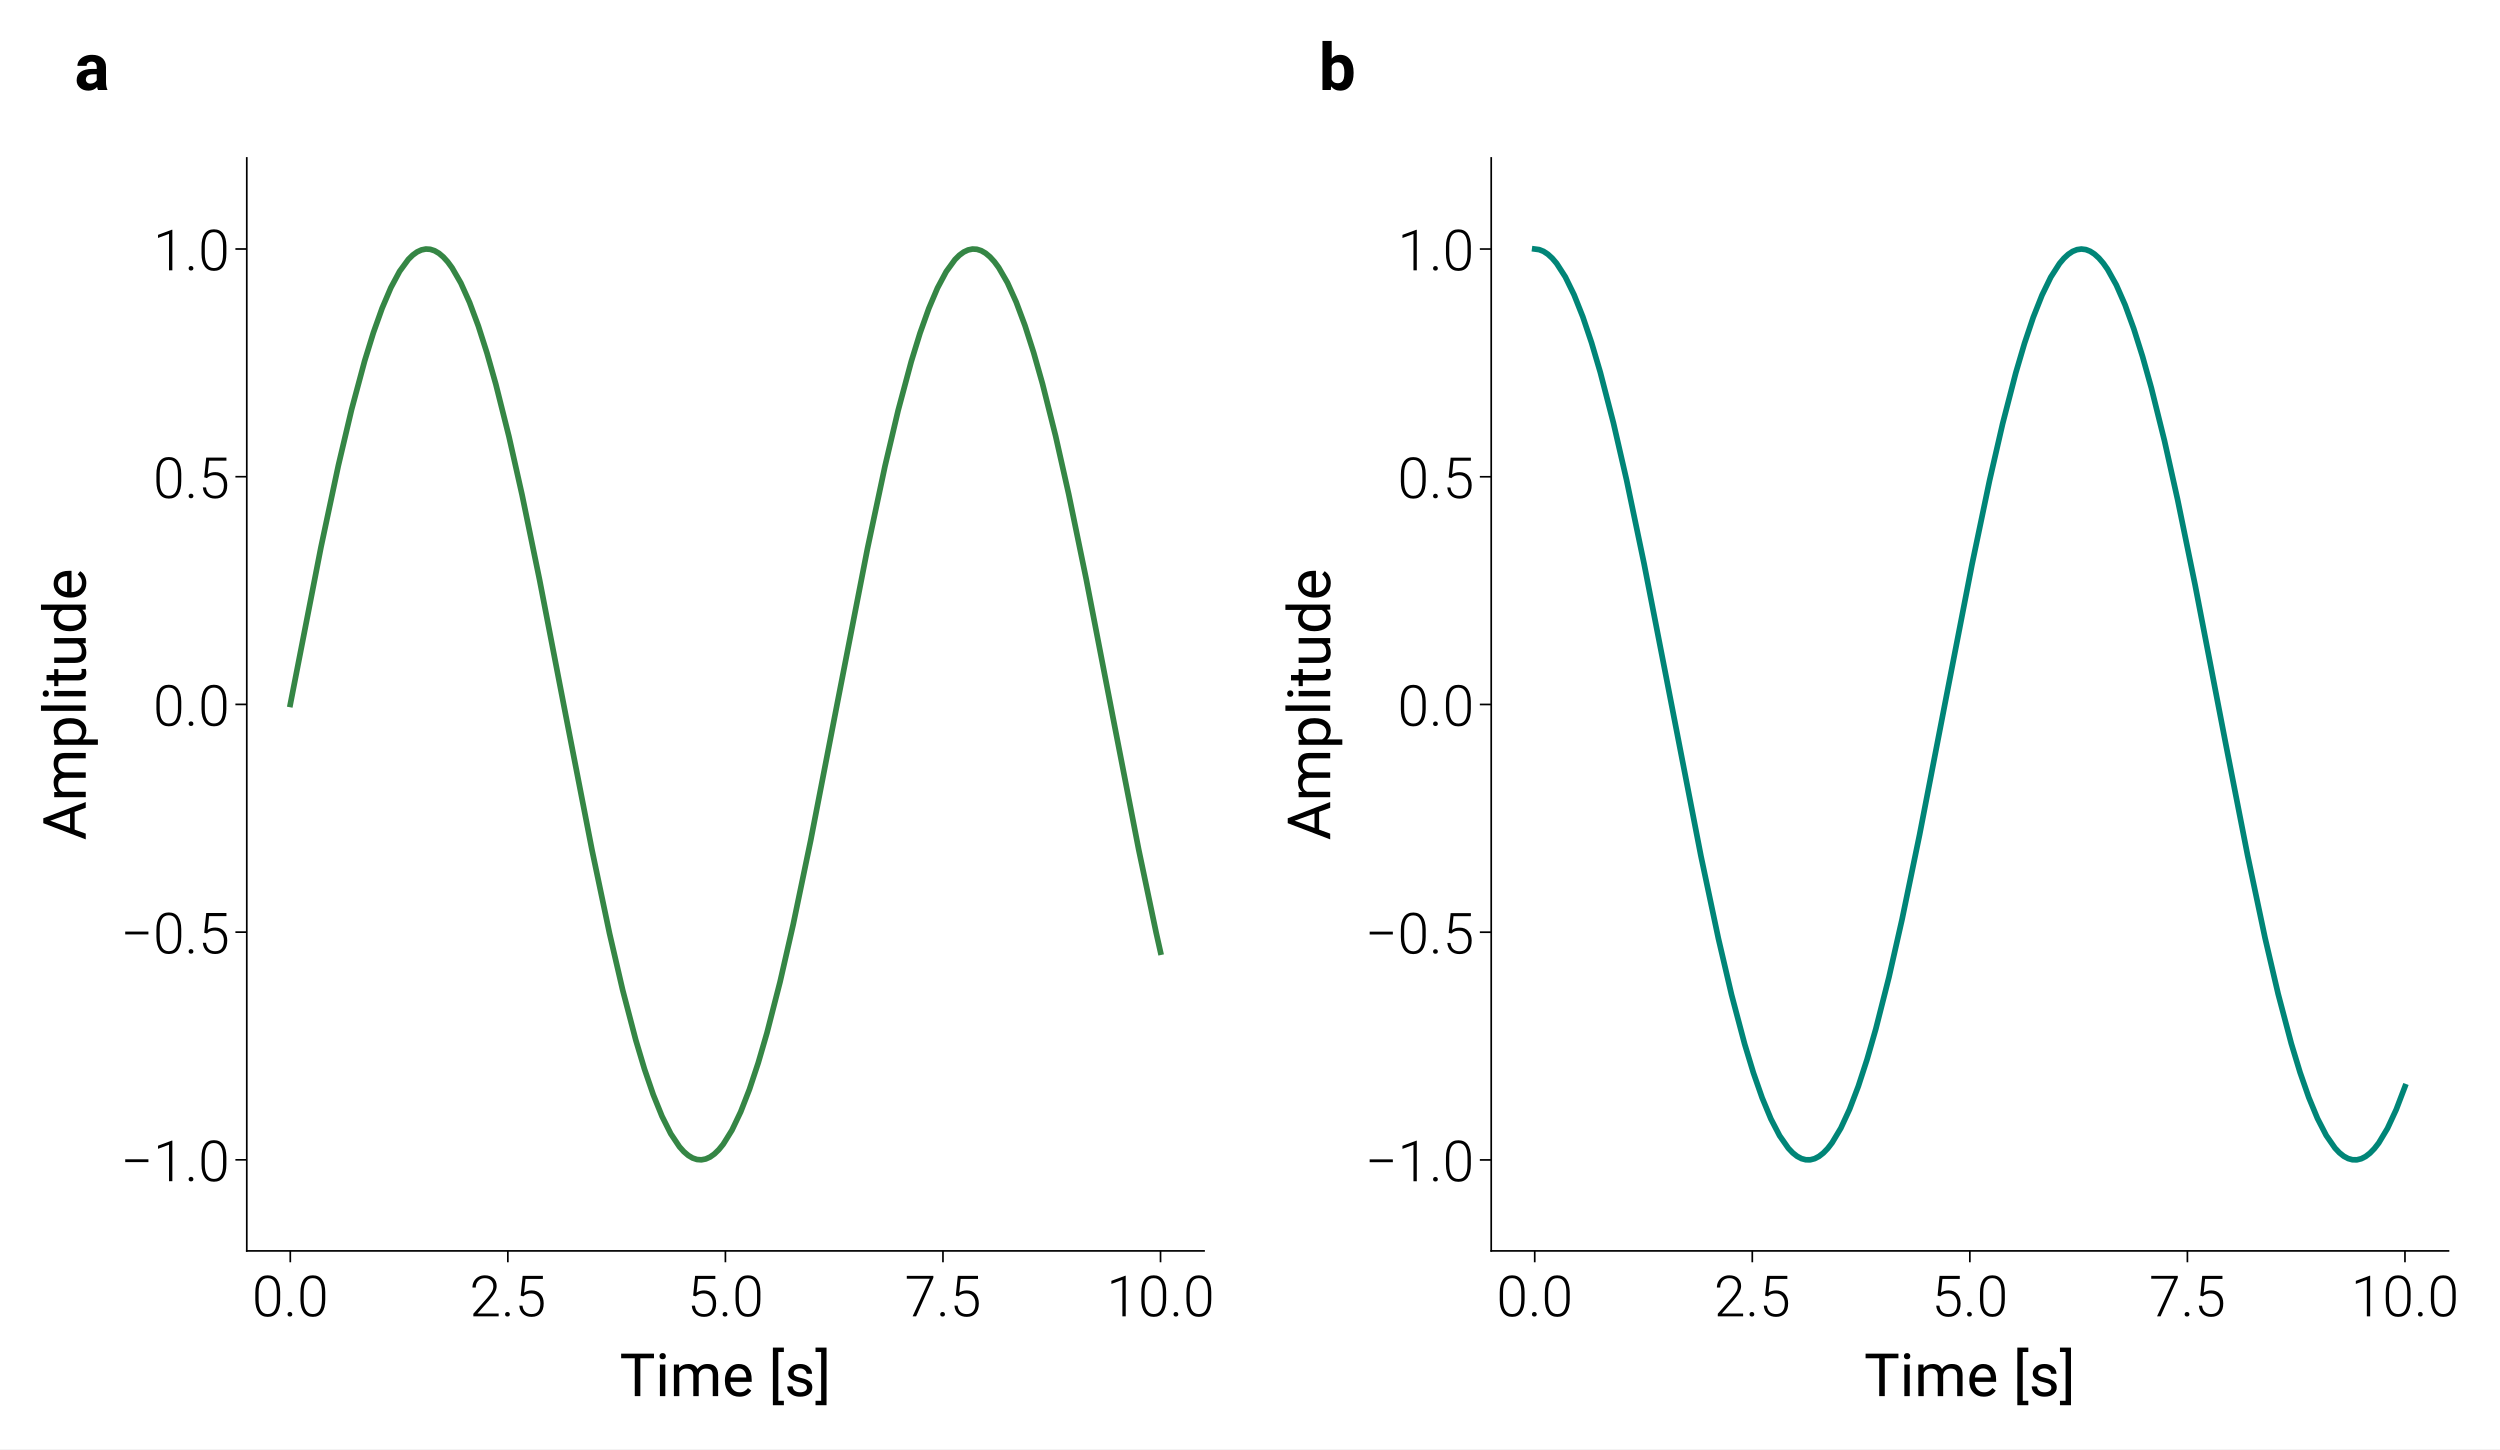
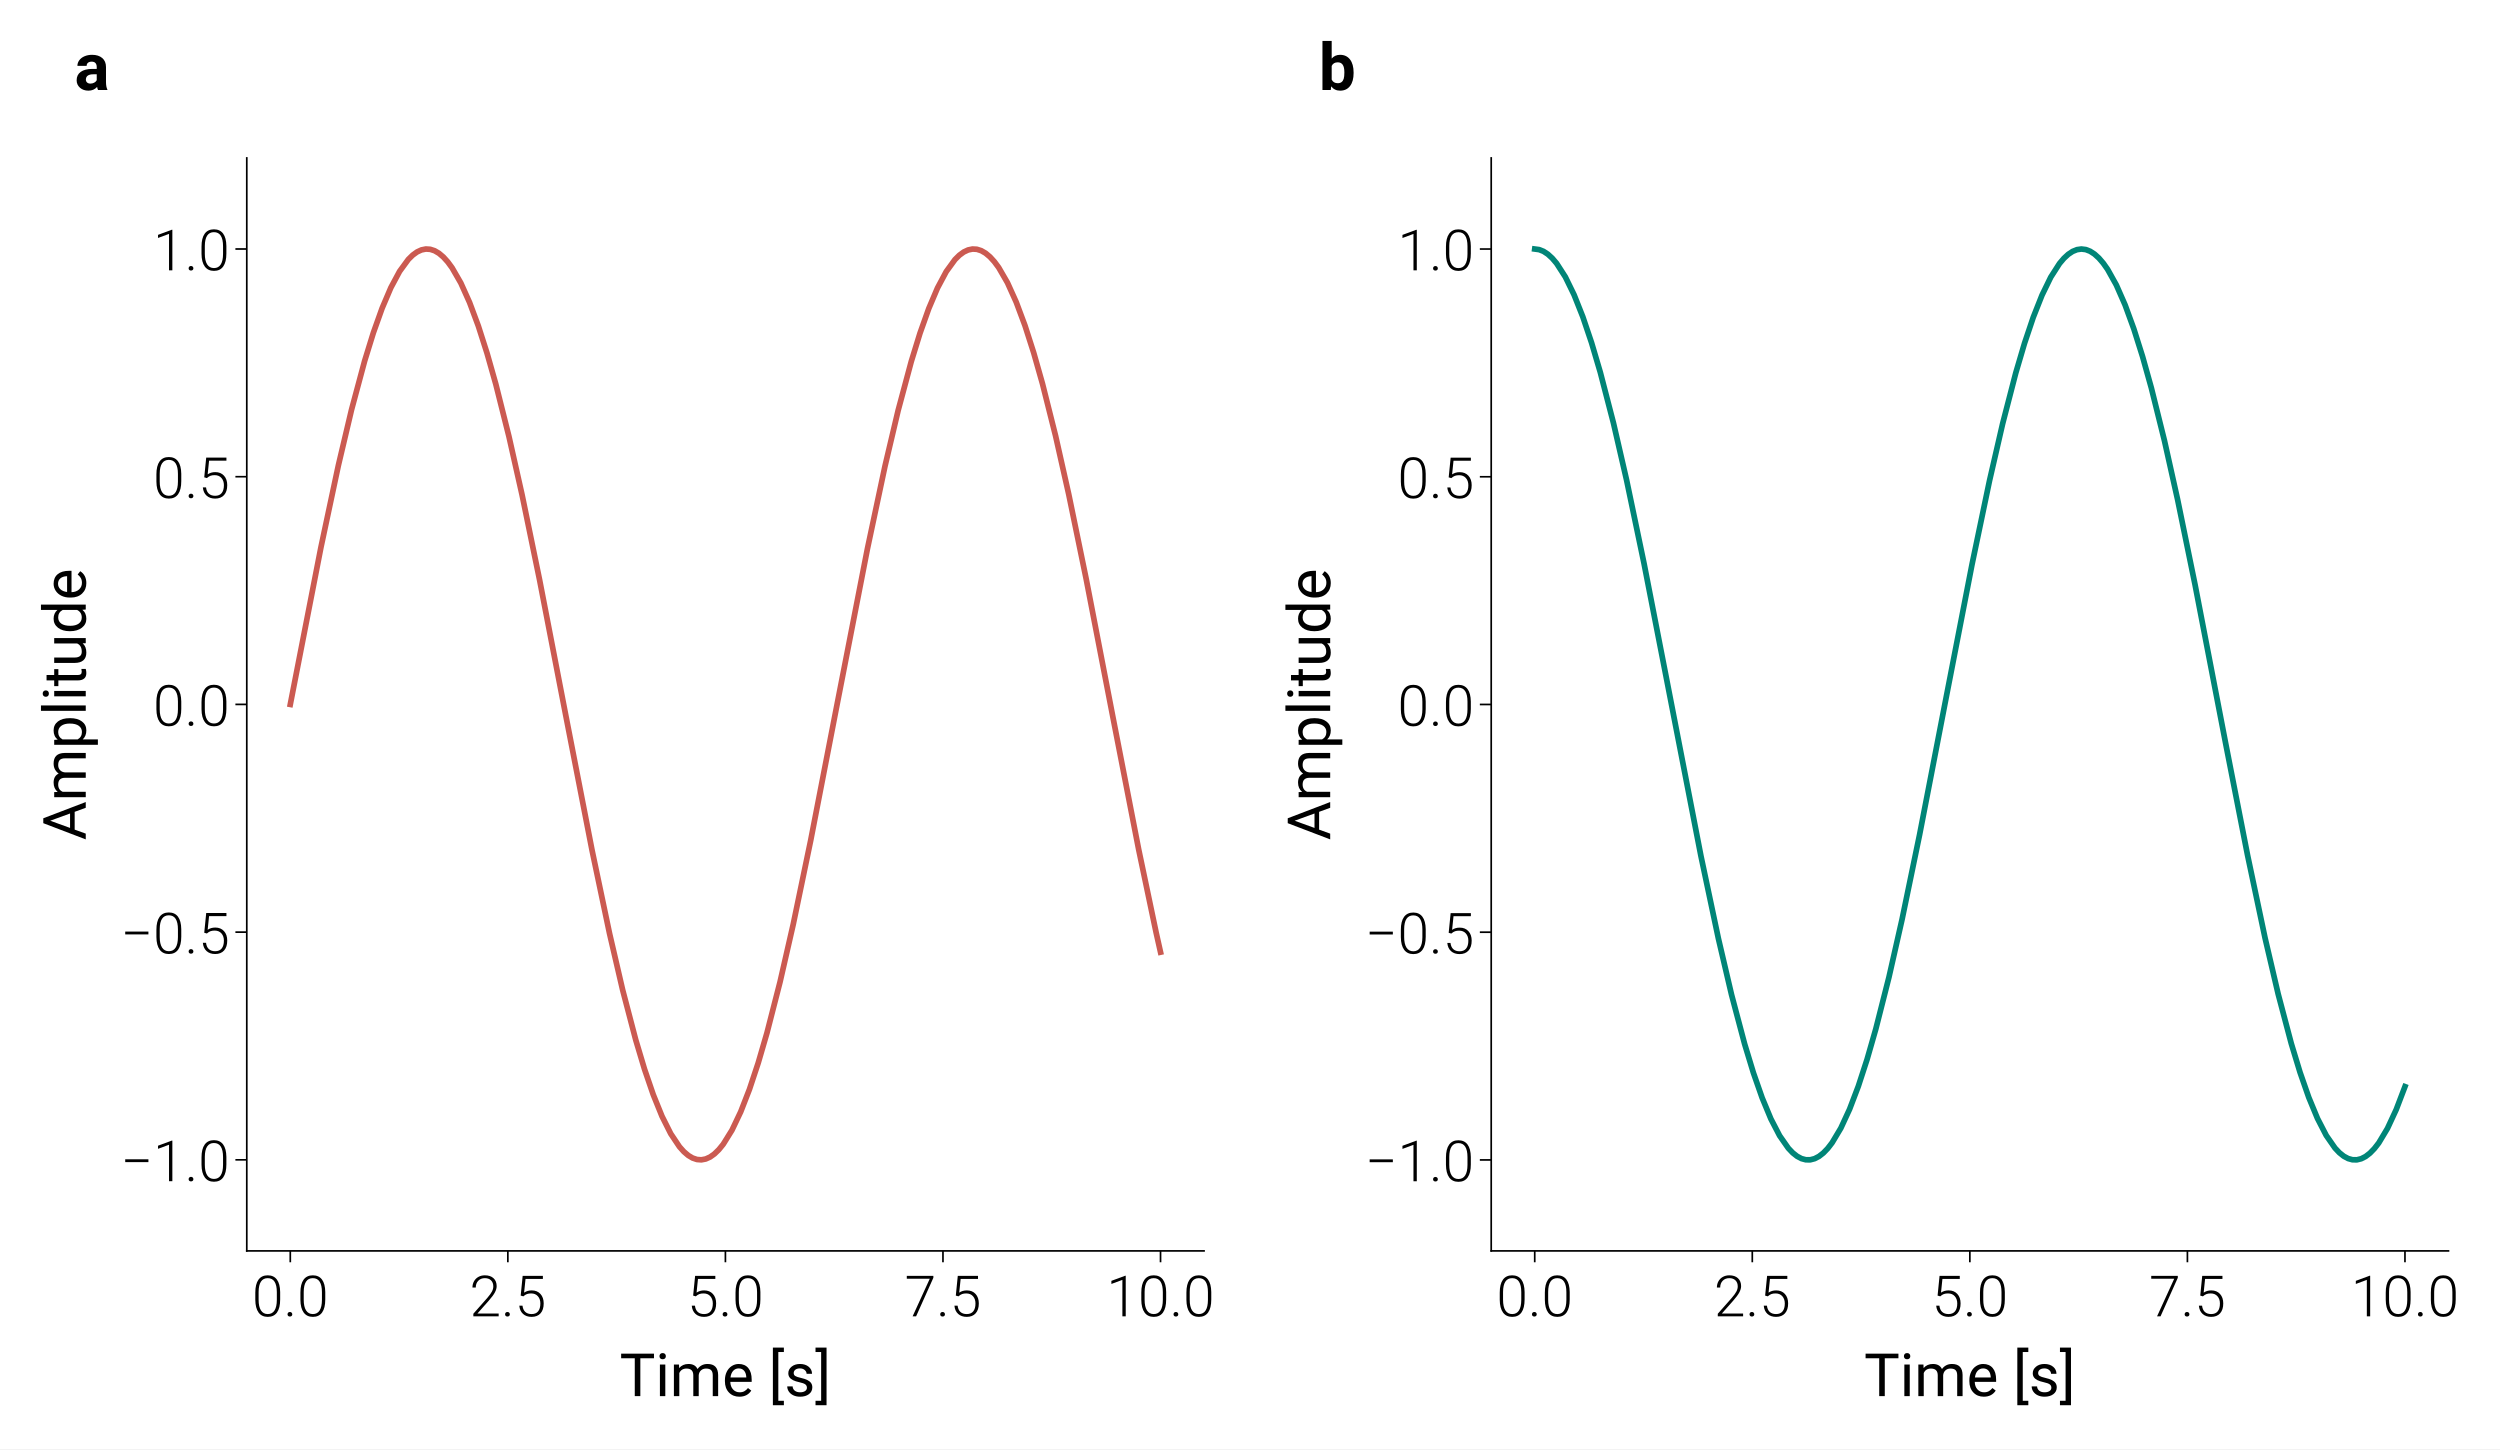
<svg xmlns="http://www.w3.org/2000/svg" xmlns:xlink="http://www.w3.org/1999/xlink" width="439.497pt" height="254.769pt" viewBox="0 0 439.497 254.769" version="1.1">
  <defs>
    <style type="text/css">*{stroke-linejoin: round; stroke-linecap: butt}</style>
  </defs>
  <g id="figure_1">
    <g id="patch_1">
      <path d="M 0 254.769  L 439.497 254.769  L 439.497 -0  L 0 -0  z " style="fill: #ffffff" />
    </g>
    <g id="axes_1">
      <g id="patch_2">
        <path d="M 43.383 219.907  L 211.668 219.907  L 211.668 27.768  L 43.383 27.768  z " style="fill: #ffffff" />
      </g>
      <g id="matplotlib.axis_1">
        <g id="xtick_1">
          <g id="line2d_1">
            <defs>
-               <path id="m32f2108c7e" d="M 0 0  L 0 2  " style="stroke: #000000; stroke-width: 0.3" />
+               <path id="m5408d21772" d="M 0 0  L 0 2  " style="stroke: #000000; stroke-width: 0.3" />
            </defs>
            <g>
-               <use xlink:href="#m32f2108c7e" x="51.032" y="219.907" style="stroke: #000000; stroke-width: 0.3" />
+               <use xlink:href="#m5408d21772" x="51.032" y="219.907" style="stroke: #000000; stroke-width: 0.3" />
            </g>
          </g>
          <g id="text_1">
            <g transform="translate(44.29622 231.4067) scale(0.1 -0.1)">
              <defs>
                <path id="Roboto-Light-30" d="M 3172 1897  Q 3172 934 2819 435  Q 2466 -63 1778 -63  Q 1103 -63 743 426  Q 384 916 375 1850  L 375 2666  Q 375 3625 731 4119  Q 1088 4613 1772 4613  Q 2447 4613 2803 4136  Q 3159 3659 3172 2731  L 3172 1897  z M 2797 2713  Q 2797 3494 2542 3894  Q 2288 4294 1772 4294  Q 1266 4294 1009 3903  Q 753 3513 747 2750  L 747 1856  Q 747 1078 1011 665  Q 1275 253 1778 253  Q 2278 253 2536 656  Q 2794 1059 2797 1838  L 2797 2713  z " transform="scale(0.015625)" />
                <path id="Roboto-Light-2e" d="M 453 225  Q 453 334 523 411  Q 594 488 719 488  Q 844 488 916 411  Q 988 334 988 225  Q 988 116 916 45  Q 844 -25 719 -25  Q 594 -25 523 45  Q 453 116 453 225  z " transform="scale(0.015625)" />
              </defs>
              <use xlink:href="#Roboto-Light-30" />
              <use xlink:href="#Roboto-Light-2e" transform="translate(55.41992 0)" />
              <use xlink:href="#Roboto-Light-30" transform="translate(79.29688 0)" />
            </g>
          </g>
        </g>
        <g id="xtick_2">
          <g id="line2d_2">
            <g>
-               <use xlink:href="#m32f2108c7e" x="89.279" y="219.907" style="stroke: #000000; stroke-width: 0.3" />
+               <use xlink:href="#m5408d21772" x="89.279" y="219.907" style="stroke: #000000; stroke-width: 0.3" />
            </g>
          </g>
          <g id="text_2">
            <g transform="translate(82.54295 231.4067) scale(0.1 -0.1)">
              <defs>
                <path id="Roboto-Light-32" d="M 3278 0  L 428 0  L 428 288  L 1988 2056  Q 2375 2503 2525 2793  Q 2675 3084 2675 3359  Q 2675 3791 2422 4042  Q 2169 4294 1725 4294  Q 1266 4294 983 4000  Q 700 3706 700 3238  L 328 3238  Q 328 3622 501 3937  Q 675 4253 995 4433  Q 1316 4613 1725 4613  Q 2350 4613 2701 4284  Q 3053 3956 3053 3391  Q 3053 3072 2854 2694  Q 2656 2316 2156 1750  L 888 316  L 3278 316  L 3278 0  z " transform="scale(0.015625)" />
                <path id="Roboto-Light-35" d="M 681 2331  L 903 4550  L 3178 4550  L 3178 4203  L 1225 4203  L 1066 2666  Q 1431 2916 1922 2916  Q 2538 2916 2903 2516  Q 3269 2116 3269 1450  Q 3269 731 2912 334  Q 2556 -63 1909 -63  Q 1316 -63 947 268  Q 578 600 525 1197  L 884 1197  Q 938 731 1200 492  Q 1463 253 1909 253  Q 2397 253 2645 562  Q 2894 872 2894 1444  Q 2894 1944 2616 2259  Q 2338 2575 1856 2575  Q 1591 2575 1394 2508  Q 1197 2441 978 2247  L 681 2331  z " transform="scale(0.015625)" />
              </defs>
              <use xlink:href="#Roboto-Light-32" />
              <use xlink:href="#Roboto-Light-2e" transform="translate(55.41992 0)" />
              <use xlink:href="#Roboto-Light-35" transform="translate(79.29688 0)" />
            </g>
          </g>
        </g>
        <g id="xtick_3">
          <g id="line2d_3">
            <g>
-               <use xlink:href="#m32f2108c7e" x="127.526" y="219.907" style="stroke: #000000; stroke-width: 0.3" />
+               <use xlink:href="#m5408d21772" x="127.526" y="219.907" style="stroke: #000000; stroke-width: 0.3" />
            </g>
          </g>
          <g id="text_3">
            <g transform="translate(120.7897 231.4067) scale(0.1 -0.1)">
              <use xlink:href="#Roboto-Light-35" />
              <use xlink:href="#Roboto-Light-2e" transform="translate(55.41992 0)" />
              <use xlink:href="#Roboto-Light-30" transform="translate(79.29688 0)" />
            </g>
          </g>
        </g>
        <g id="xtick_4">
          <g id="line2d_4">
            <g>
-               <use xlink:href="#m32f2108c7e" x="165.772" y="219.907" style="stroke: #000000; stroke-width: 0.3" />
+               <use xlink:href="#m5408d21772" x="165.772" y="219.907" style="stroke: #000000; stroke-width: 0.3" />
            </g>
          </g>
          <g id="text_4">
            <g transform="translate(159.0364 231.4067) scale(0.1 -0.1)">
              <defs>
                <path id="Roboto-Light-37" d="M 3231 4334  L 1288 0  L 897 0  L 2828 4231  L 241 4231  L 241 4550  L 3231 4550  L 3231 4334  z " transform="scale(0.015625)" />
              </defs>
              <use xlink:href="#Roboto-Light-37" />
              <use xlink:href="#Roboto-Light-2e" transform="translate(55.41992 0)" />
              <use xlink:href="#Roboto-Light-35" transform="translate(79.29688 0)" />
            </g>
          </g>
        </g>
        <g id="xtick_5">
          <g id="line2d_5">
            <g>
-               <use xlink:href="#m32f2108c7e" x="204.019" y="219.907" style="stroke: #000000; stroke-width: 0.3" />
+               <use xlink:href="#m5408d21772" x="204.019" y="219.907" style="stroke: #000000; stroke-width: 0.3" />
            </g>
          </g>
          <g id="text_5">
            <g transform="translate(194.512 231.4067) scale(0.1 -0.1)">
              <defs>
                <path id="Roboto-Light-31" d="M 2169 0  L 1794 0  L 1794 4100  L 556 3641  L 556 3991  L 2106 4566  L 2169 4566  L 2169 0  z " transform="scale(0.015625)" />
              </defs>
              <use xlink:href="#Roboto-Light-31" />
              <use xlink:href="#Roboto-Light-30" transform="translate(55.41992 0)" />
              <use xlink:href="#Roboto-Light-2e" transform="translate(110.8398 0)" />
              <use xlink:href="#Roboto-Light-30" transform="translate(134.7168 0)" />
            </g>
          </g>
        </g>
        <g id="text_6">
          <g transform="translate(108.9455 245.436) scale(0.105 -0.105)">
            <defs>
              <path id="Roboto-Regular-54" d="M 3672 4056  L 2209 4056  L 2209 0  L 1613 0  L 1613 4056  L 153 4056  L 153 4550  L 3672 4550  L 3672 4056  z " transform="scale(0.015625)" />
              <path id="Roboto-Regular-69" d="M 1066 0  L 488 0  L 488 3381  L 1066 3381  L 1066 0  z M 441 4278  Q 441 4419 527 4516  Q 613 4613 781 4613  Q 950 4613 1037 4516  Q 1125 4419 1125 4278  Q 1125 4138 1037 4044  Q 950 3950 781 3950  Q 613 3950 527 4044  Q 441 4138 441 4278  z " transform="scale(0.015625)" />
              <path id="Roboto-Regular-6d" d="M 981 3381  L 997 3006  Q 1369 3444 2000 3444  Q 2709 3444 2966 2900  Q 3134 3144 3404 3294  Q 3675 3444 4044 3444  Q 5156 3444 5175 2266  L 5175 0  L 4597 0  L 4597 2231  Q 4597 2594 4431 2773  Q 4266 2953 3875 2953  Q 3553 2953 3340 2761  Q 3128 2569 3094 2244  L 3094 0  L 2513 0  L 2513 2216  Q 2513 2953 1791 2953  Q 1222 2953 1013 2469  L 1013 0  L 434 0  L 434 3381  L 981 3381  z " transform="scale(0.015625)" />
              <path id="Roboto-Regular-65" d="M 1841 -63  Q 1153 -63 722 389  Q 291 841 291 1597  L 291 1703  Q 291 2206 483 2601  Q 675 2997 1020 3220  Q 1366 3444 1769 3444  Q 2428 3444 2793 3009  Q 3159 2575 3159 1766  L 3159 1525  L 869 1525  Q 881 1025 1161 717  Q 1441 409 1872 409  Q 2178 409 2390 534  Q 2603 659 2763 866  L 3116 591  Q 2691 -63 1841 -63  z M 1769 2969  Q 1419 2969 1181 2714  Q 944 2459 888 2000  L 2581 2000  L 2581 2044  Q 2556 2484 2343 2726  Q 2131 2969 1769 2969  z " transform="scale(0.015625)" />
              <path id="Roboto-Regular-20" transform="scale(0.015625)" />
              <path id="Roboto-Regular-5b" d="M 1634 4725  L 1038 4725  L 1038 -500  L 1634 -500  L 1634 -975  L 456 -975  L 456 5200  L 1634 5200  L 1634 4725  z " transform="scale(0.015625)" />
              <path id="Roboto-Regular-73" d="M 2406 897  Q 2406 1131 2229 1261  Q 2053 1391 1614 1484  Q 1175 1578 917 1709  Q 659 1841 536 2022  Q 413 2203 413 2453  Q 413 2869 764 3156  Q 1116 3444 1663 3444  Q 2238 3444 2595 3147  Q 2953 2850 2953 2388  L 2372 2388  Q 2372 2625 2170 2797  Q 1969 2969 1663 2969  Q 1347 2969 1169 2831  Q 991 2694 991 2472  Q 991 2263 1156 2156  Q 1322 2050 1755 1953  Q 2188 1856 2456 1722  Q 2725 1588 2854 1398  Q 2984 1209 2984 938  Q 2984 484 2621 210  Q 2259 -63 1681 -63  Q 1275 -63 962 81  Q 650 225 473 483  Q 297 741 297 1041  L 875 1041  Q 891 750 1108 579  Q 1325 409 1681 409  Q 2009 409 2207 542  Q 2406 675 2406 897  z " transform="scale(0.015625)" />
              <path id="Roboto-Regular-5d" d="M 28 5200  L 1209 5200  L 1209 -975  L 28 -975  L 28 -500  L 631 -500  L 631 4725  L 28 4725  L 28 5200  z " transform="scale(0.015625)" />
            </defs>
            <use xlink:href="#Roboto-Regular-54" />
            <use xlink:href="#Roboto-Regular-69" transform="translate(59.66797 0)" />
            <use xlink:href="#Roboto-Regular-6d" transform="translate(83.93555 0)" />
            <use xlink:href="#Roboto-Regular-65" transform="translate(171.582 0)" />
            <use xlink:href="#Roboto-Regular-20" transform="translate(224.5605 0)" />
            <use xlink:href="#Roboto-Regular-5b" transform="translate(249.3164 0)" />
            <use xlink:href="#Roboto-Regular-73" transform="translate(275.8301 0)" />
            <use xlink:href="#Roboto-Regular-5d" transform="translate(327.3926 0)" />
          </g>
        </g>
      </g>
      <g id="matplotlib.axis_2">
        <g id="ytick_1">
          <g id="line2d_6">
            <defs>
-               <path id="m2384287460" d="M 0 0  L -2 0  " style="stroke: #000000; stroke-width: 0.3" />
+               <path id="mee27f1db60" d="M 0 0  L -2 0  " style="stroke: #000000; stroke-width: 0.3" />
            </defs>
            <g>
-               <use xlink:href="#m2384287460" x="43.383" y="203.9" style="stroke: #000000; stroke-width: 0.3" />
+               <use xlink:href="#mee27f1db60" x="43.383" y="203.9" style="stroke: #000000; stroke-width: 0.3" />
            </g>
          </g>
          <g id="text_7">
            <g transform="translate(21.20781 207.6502) scale(0.1 -0.1)">
              <defs>
                <path id="Roboto-Light-2212" d="M 3125 2144  L 516 2144  L 516 2463  L 3125 2463  L 3125 2144  z " transform="scale(0.015625)" />
              </defs>
              <use xlink:href="#Roboto-Light-2212" />
              <use xlink:href="#Roboto-Light-31" transform="translate(57.03125 0)" />
              <use xlink:href="#Roboto-Light-2e" transform="translate(112.4512 0)" />
              <use xlink:href="#Roboto-Light-30" transform="translate(136.3281 0)" />
            </g>
          </g>
        </g>
        <g id="ytick_2">
          <g id="line2d_7">
            <g>
-               <use xlink:href="#m2384287460" x="43.383" y="163.868" style="stroke: #000000; stroke-width: 0.3" />
+               <use xlink:href="#mee27f1db60" x="43.383" y="163.868" style="stroke: #000000; stroke-width: 0.3" />
            </g>
          </g>
          <g id="text_8">
            <g transform="translate(21.20781 167.6183) scale(0.1 -0.1)">
              <use xlink:href="#Roboto-Light-2212" />
              <use xlink:href="#Roboto-Light-30" transform="translate(57.03125 0)" />
              <use xlink:href="#Roboto-Light-2e" transform="translate(112.4512 0)" />
              <use xlink:href="#Roboto-Light-35" transform="translate(136.3281 0)" />
            </g>
          </g>
        </g>
        <g id="ytick_3">
          <g id="line2d_8">
            <g>
-               <use xlink:href="#m2384287460" x="43.383" y="123.836" style="stroke: #000000; stroke-width: 0.3" />
+               <use xlink:href="#mee27f1db60" x="43.383" y="123.836" style="stroke: #000000; stroke-width: 0.3" />
            </g>
          </g>
          <g id="text_9">
            <g transform="translate(26.91094 127.5864) scale(0.1 -0.1)">
              <use xlink:href="#Roboto-Light-30" />
              <use xlink:href="#Roboto-Light-2e" transform="translate(55.41992 0)" />
              <use xlink:href="#Roboto-Light-30" transform="translate(79.29688 0)" />
            </g>
          </g>
        </g>
        <g id="ytick_4">
          <g id="line2d_9">
            <g>
-               <use xlink:href="#m2384287460" x="43.383" y="83.805" style="stroke: #000000; stroke-width: 0.3" />
+               <use xlink:href="#mee27f1db60" x="43.383" y="83.805" style="stroke: #000000; stroke-width: 0.3" />
            </g>
          </g>
          <g id="text_10">
            <g transform="translate(26.91094 87.55455) scale(0.1 -0.1)">
              <use xlink:href="#Roboto-Light-30" />
              <use xlink:href="#Roboto-Light-2e" transform="translate(55.41992 0)" />
              <use xlink:href="#Roboto-Light-35" transform="translate(79.29688 0)" />
            </g>
          </g>
        </g>
        <g id="ytick_5">
          <g id="line2d_10">
            <g>
-               <use xlink:href="#m2384287460" x="43.383" y="43.773" style="stroke: #000000; stroke-width: 0.3" />
+               <use xlink:href="#mee27f1db60" x="43.383" y="43.773" style="stroke: #000000; stroke-width: 0.3" />
            </g>
          </g>
          <g id="text_11">
            <g transform="translate(26.91094 47.52267) scale(0.1 -0.1)">
              <use xlink:href="#Roboto-Light-31" />
              <use xlink:href="#Roboto-Light-2e" transform="translate(55.41992 0)" />
              <use xlink:href="#Roboto-Light-30" transform="translate(79.29688 0)" />
            </g>
          </g>
        </g>
        <g id="text_12">
          <g transform="translate(15.075 147.7084) rotate(-90) scale(0.105 -0.105)">
            <defs>
              <path id="Roboto-Regular-41" d="M 3041 1188  L 1134 1188  L 706 0  L 88 0  L 1825 4550  L 2350 4550  L 4091 0  L 3475 0  L 3041 1188  z M 1316 1681  L 2863 1681  L 2088 3809  L 1316 1681  z " transform="scale(0.015625)" />
              <path id="Roboto-Regular-70" d="M 3294 1653  Q 3294 881 2941 409  Q 2588 -63 1984 -63  Q 1369 -63 1016 328  L 1016 -1300  L 438 -1300  L 438 3381  L 966 3381  L 994 3006  Q 1347 3444 1975 3444  Q 2584 3444 2939 2984  Q 3294 2525 3294 1706  L 3294 1653  z M 2716 1719  Q 2716 2291 2472 2622  Q 2228 2953 1803 2953  Q 1278 2953 1016 2488  L 1016 872  Q 1275 409 1809 409  Q 2225 409 2470 739  Q 2716 1069 2716 1719  z " transform="scale(0.015625)" />
              <path id="Roboto-Regular-6c" d="M 1066 0  L 488 0  L 488 4800  L 1066 4800  L 1066 0  z " transform="scale(0.015625)" />
              <path id="Roboto-Regular-74" d="M 1222 4200  L 1222 3381  L 1853 3381  L 1853 2934  L 1222 2934  L 1222 838  Q 1222 634 1306 532  Q 1391 431 1594 431  Q 1694 431 1869 469  L 1869 0  Q 1641 -63 1425 -63  Q 1038 -63 841 171  Q 644 406 644 838  L 644 2934  L 28 2934  L 28 3381  L 644 3381  L 644 4200  L 1222 4200  z " transform="scale(0.015625)" />
              <path id="Roboto-Regular-75" d="M 2525 334  Q 2188 -63 1534 -63  Q 994 -63 711 251  Q 428 566 425 1181  L 425 3381  L 1003 3381  L 1003 1197  Q 1003 428 1628 428  Q 2291 428 2509 922  L 2509 3381  L 3088 3381  L 3088 0  L 2538 0  L 2525 334  z " transform="scale(0.015625)" />
              <path id="Roboto-Regular-64" d="M 297 1719  Q 297 2497 665 2970  Q 1034 3444 1631 3444  Q 2225 3444 2572 3038  L 2572 4800  L 3150 4800  L 3150 0  L 2619 0  L 2591 363  Q 2244 -63 1625 -63  Q 1038 -63 667 418  Q 297 900 297 1675  L 297 1719  z M 875 1653  Q 875 1078 1112 753  Q 1350 428 1769 428  Q 2319 428 2572 922  L 2572 2475  Q 2313 2953 1775 2953  Q 1350 2953 1112 2625  Q 875 2297 875 1653  z " transform="scale(0.015625)" />
            </defs>
            <use xlink:href="#Roboto-Regular-41" />
            <use xlink:href="#Roboto-Regular-6d" transform="translate(65.23438 0)" />
            <use xlink:href="#Roboto-Regular-70" transform="translate(152.8809 0)" />
            <use xlink:href="#Roboto-Regular-6c" transform="translate(208.9844 0)" />
            <use xlink:href="#Roboto-Regular-69" transform="translate(233.252 0)" />
            <use xlink:href="#Roboto-Regular-74" transform="translate(257.5195 0)" />
            <use xlink:href="#Roboto-Regular-75" transform="translate(290.1855 0)" />
            <use xlink:href="#Roboto-Regular-64" transform="translate(345.3125 0)" />
            <use xlink:href="#Roboto-Regular-65" transform="translate(401.709 0)" />
          </g>
        </g>
      </g>
      <g id="line2d_11">
-         <path d="M 51.032 123.836  L 56.414 96.251  L 59.489 81.8  L 61.795 72.043  L 64.101 63.461  L 65.639 58.49  L 67.177 54.178  L 68.714 50.569  L 70.252 47.7  L 71.789 45.599  L 72.558 44.844  L 73.327 44.288  L 74.096 43.933  L 74.864 43.779  L 75.633 43.828  L 76.402 44.079  L 77.171 44.531  L 77.939 45.183  L 78.708 46.034  L 79.477 47.082  L 81.015 49.754  L 82.552 53.175  L 84.09 57.309  L 85.627 62.114  L 87.165 67.542  L 89.471 76.73  L 91.777 86.987  L 94.853 101.92  L 99.465 125.777  L 104.078 149.458  L 107.153 164.087  L 109.459 174.024  L 111.766 182.824  L 113.303 187.958  L 114.841 192.445  L 116.378 196.239  L 117.916 199.303  L 119.453 201.605  L 120.222 202.463  L 120.991 203.122  L 121.76 203.581  L 122.529 203.839  L 123.297 203.895  L 124.066 203.749  L 124.835 203.401  L 125.604 202.852  L 126.372 202.104  L 127.141 201.158  L 128.679 198.683  L 130.216 195.453  L 131.754 191.5  L 133.291 186.865  L 134.829 181.593  L 137.135 172.611  L 139.442 162.522  L 142.517 147.748  L 147.129 123.979  L 152.511 96.384  L 155.586 81.921  L 157.892 72.152  L 160.199 63.555  L 161.736 58.572  L 163.274 54.248  L 164.811 50.627  L 166.349 47.744  L 167.886 45.63  L 168.655 44.867  L 169.424 44.304  L 170.193 43.942  L 170.962 43.781  L 171.73 43.823  L 172.499 44.067  L 173.268 44.512  L 174.037 45.157  L 174.805 46.001  L 175.574 47.041  L 177.112 49.701  L 178.649 53.108  L 180.187 57.229  L 181.725 62.023  L 183.262 67.44  L 185.568 76.615  L 187.875 86.861  L 190.95 101.784  L 195.563 125.634  L 200.175 149.323  L 203.25 163.963  L 204.019 167.393  L 204.019 167.393  " clip-path="url(#pe4f5894dbf)" style="fill: none; stroke: #358645; stroke-linecap: square" />
+         <path d="M 51.032 123.836  L 56.414 96.251  L 59.489 81.8  L 61.795 72.043  L 64.101 63.461  L 65.639 58.49  L 67.177 54.178  L 68.714 50.569  L 70.252 47.7  L 71.789 45.599  L 72.558 44.844  L 73.327 44.288  L 74.096 43.933  L 74.864 43.779  L 75.633 43.828  L 76.402 44.079  L 77.171 44.531  L 77.939 45.183  L 78.708 46.034  L 79.477 47.082  L 81.015 49.754  L 82.552 53.175  L 84.09 57.309  L 85.627 62.114  L 87.165 67.542  L 89.471 76.73  L 91.777 86.987  L 94.853 101.92  L 99.465 125.777  L 104.078 149.458  L 107.153 164.087  L 109.459 174.024  L 111.766 182.824  L 113.303 187.958  L 114.841 192.445  L 116.378 196.239  L 117.916 199.303  L 119.453 201.605  L 120.222 202.463  L 120.991 203.122  L 121.76 203.581  L 122.529 203.839  L 123.297 203.895  L 124.066 203.749  L 124.835 203.401  L 125.604 202.852  L 126.372 202.104  L 127.141 201.158  L 128.679 198.683  L 130.216 195.453  L 131.754 191.5  L 133.291 186.865  L 134.829 181.593  L 137.135 172.611  L 139.442 162.522  L 142.517 147.748  L 147.129 123.979  L 152.511 96.384  L 155.586 81.921  L 157.892 72.152  L 160.199 63.555  L 161.736 58.572  L 163.274 54.248  L 164.811 50.627  L 166.349 47.744  L 167.886 45.63  L 168.655 44.867  L 169.424 44.304  L 170.193 43.942  L 170.962 43.781  L 171.73 43.823  L 172.499 44.067  L 173.268 44.512  L 174.037 45.157  L 174.805 46.001  L 175.574 47.041  L 177.112 49.701  L 178.649 53.108  L 180.187 57.229  L 181.725 62.023  L 183.262 67.44  L 185.568 76.615  L 187.875 86.861  L 190.95 101.784  L 195.563 125.634  L 200.175 149.323  L 203.25 163.963  L 204.019 167.393  L 204.019 167.393  " clip-path="url(#p1c4f5a86aa)" style="fill: none; stroke: #cb5a51; stroke-linecap: square" />
      </g>
      <g id="patch_3">
        <path d="M 43.383 219.907  L 43.383 27.768  " style="fill: none; stroke: #000000; stroke-width: 0.3; stroke-linejoin: miter; stroke-linecap: square" />
      </g>
      <g id="patch_4">
        <path d="M 43.383 219.907  L 211.668 219.907  " style="fill: none; stroke: #000000; stroke-width: 0.3; stroke-linejoin: miter; stroke-linecap: square" />
      </g>
      <g id="text_13">
        <g transform="translate(13.0914 15.825) scale(0.115 -0.115)">
          <defs>
            <path id="Roboto-Bold-61" d="M 2306 0  Q 2244 122 2216 303  Q 1888 -63 1363 -63  Q 866 -63 539 225  Q 213 513 213 950  Q 213 1488 611 1775  Q 1009 2063 1763 2066  L 2178 2066  L 2178 2259  Q 2178 2494 2058 2634  Q 1938 2775 1678 2775  Q 1450 2775 1320 2665  Q 1191 2556 1191 2366  L 288 2366  Q 288 2659 469 2909  Q 650 3159 981 3301  Q 1313 3444 1725 3444  Q 2350 3444 2717 3130  Q 3084 2816 3084 2247  L 3084 781  Q 3088 300 3219 53  L 3219 0  L 2306 0  z M 1559 628  Q 1759 628 1928 717  Q 2097 806 2178 956  L 2178 1538  L 1841 1538  Q 1163 1538 1119 1069  L 1116 1016  Q 1116 847 1234 737  Q 1353 628 1559 628  z " transform="scale(0.015625)" />
          </defs>
          <use xlink:href="#Roboto-Bold-61" />
        </g>
      </g>
    </g>
    <g id="axes_2">
      <g id="patch_5">
        <path d="M 262.154 219.907  L 430.44 219.907  L 430.44 27.768  L 262.154 27.768  z " style="fill: #ffffff" />
      </g>
      <g id="matplotlib.axis_3">
        <g id="xtick_6">
          <g id="line2d_12">
            <g>
-               <use xlink:href="#m32f2108c7e" x="269.803" y="219.907" style="stroke: #000000; stroke-width: 0.3" />
+               <use xlink:href="#m5408d21772" x="269.803" y="219.907" style="stroke: #000000; stroke-width: 0.3" />
            </g>
          </g>
          <g id="text_14">
            <g transform="translate(263.0675 231.4067) scale(0.1 -0.1)">
              <use xlink:href="#Roboto-Light-30" />
              <use xlink:href="#Roboto-Light-2e" transform="translate(55.41992 0)" />
              <use xlink:href="#Roboto-Light-30" transform="translate(79.29688 0)" />
            </g>
          </g>
        </g>
        <g id="xtick_7">
          <g id="line2d_13">
            <g>
-               <use xlink:href="#m32f2108c7e" x="308.05" y="219.907" style="stroke: #000000; stroke-width: 0.3" />
+               <use xlink:href="#m5408d21772" x="308.05" y="219.907" style="stroke: #000000; stroke-width: 0.3" />
            </g>
          </g>
          <g id="text_15">
            <g transform="translate(301.3142 231.4067) scale(0.1 -0.1)">
              <use xlink:href="#Roboto-Light-32" />
              <use xlink:href="#Roboto-Light-2e" transform="translate(55.41992 0)" />
              <use xlink:href="#Roboto-Light-35" transform="translate(79.29688 0)" />
            </g>
          </g>
        </g>
        <g id="xtick_8">
          <g id="line2d_14">
            <g>
-               <use xlink:href="#m32f2108c7e" x="346.297" y="219.907" style="stroke: #000000; stroke-width: 0.3" />
+               <use xlink:href="#m5408d21772" x="346.297" y="219.907" style="stroke: #000000; stroke-width: 0.3" />
            </g>
          </g>
          <g id="text_16">
            <g transform="translate(339.561 231.4067) scale(0.1 -0.1)">
              <use xlink:href="#Roboto-Light-35" />
              <use xlink:href="#Roboto-Light-2e" transform="translate(55.41992 0)" />
              <use xlink:href="#Roboto-Light-30" transform="translate(79.29688 0)" />
            </g>
          </g>
        </g>
        <g id="xtick_9">
          <g id="line2d_15">
            <g>
-               <use xlink:href="#m32f2108c7e" x="384.544" y="219.907" style="stroke: #000000; stroke-width: 0.3" />
+               <use xlink:href="#m5408d21772" x="384.544" y="219.907" style="stroke: #000000; stroke-width: 0.3" />
            </g>
          </g>
          <g id="text_17">
            <g transform="translate(377.8077 231.4067) scale(0.1 -0.1)">
              <use xlink:href="#Roboto-Light-37" />
              <use xlink:href="#Roboto-Light-2e" transform="translate(55.41992 0)" />
              <use xlink:href="#Roboto-Light-35" transform="translate(79.29688 0)" />
            </g>
          </g>
        </g>
        <g id="xtick_10">
          <g id="line2d_16">
            <g>
-               <use xlink:href="#m32f2108c7e" x="422.79" y="219.907" style="stroke: #000000; stroke-width: 0.3" />
+               <use xlink:href="#m5408d21772" x="422.79" y="219.907" style="stroke: #000000; stroke-width: 0.3" />
            </g>
          </g>
          <g id="text_18">
            <g transform="translate(413.2833 231.4067) scale(0.1 -0.1)">
              <use xlink:href="#Roboto-Light-31" />
              <use xlink:href="#Roboto-Light-30" transform="translate(55.41992 0)" />
              <use xlink:href="#Roboto-Light-2e" transform="translate(110.8398 0)" />
              <use xlink:href="#Roboto-Light-30" transform="translate(134.7168 0)" />
            </g>
          </g>
        </g>
        <g id="text_19">
          <g transform="translate(327.7168 245.436) scale(0.105 -0.105)">
            <use xlink:href="#Roboto-Regular-54" />
            <use xlink:href="#Roboto-Regular-69" transform="translate(59.66797 0)" />
            <use xlink:href="#Roboto-Regular-6d" transform="translate(83.93555 0)" />
            <use xlink:href="#Roboto-Regular-65" transform="translate(171.582 0)" />
            <use xlink:href="#Roboto-Regular-20" transform="translate(224.5605 0)" />
            <use xlink:href="#Roboto-Regular-5b" transform="translate(249.3164 0)" />
            <use xlink:href="#Roboto-Regular-73" transform="translate(275.8301 0)" />
            <use xlink:href="#Roboto-Regular-5d" transform="translate(327.3926 0)" />
          </g>
        </g>
      </g>
      <g id="matplotlib.axis_4">
        <g id="ytick_6">
          <g id="line2d_17">
            <g>
-               <use xlink:href="#m2384287460" x="262.154" y="203.915" style="stroke: #000000; stroke-width: 0.3" />
+               <use xlink:href="#mee27f1db60" x="262.154" y="203.915" style="stroke: #000000; stroke-width: 0.3" />
            </g>
          </g>
          <g id="text_20">
            <g transform="translate(239.9791 207.6653) scale(0.1 -0.1)">
              <use xlink:href="#Roboto-Light-2212" />
              <use xlink:href="#Roboto-Light-31" transform="translate(57.03125 0)" />
              <use xlink:href="#Roboto-Light-2e" transform="translate(112.4512 0)" />
              <use xlink:href="#Roboto-Light-30" transform="translate(136.3281 0)" />
            </g>
          </g>
        </g>
        <g id="ytick_7">
          <g id="line2d_18">
            <g>
-               <use xlink:href="#m2384287460" x="262.154" y="163.881" style="stroke: #000000; stroke-width: 0.3" />
+               <use xlink:href="#mee27f1db60" x="262.154" y="163.881" style="stroke: #000000; stroke-width: 0.3" />
            </g>
          </g>
          <g id="text_21">
            <g transform="translate(239.9791 167.6313) scale(0.1 -0.1)">
              <use xlink:href="#Roboto-Light-2212" />
              <use xlink:href="#Roboto-Light-30" transform="translate(57.03125 0)" />
              <use xlink:href="#Roboto-Light-2e" transform="translate(112.4512 0)" />
              <use xlink:href="#Roboto-Light-35" transform="translate(136.3281 0)" />
            </g>
          </g>
        </g>
        <g id="ytick_8">
          <g id="line2d_19">
            <g>
-               <use xlink:href="#m2384287460" x="262.154" y="123.847" style="stroke: #000000; stroke-width: 0.3" />
+               <use xlink:href="#mee27f1db60" x="262.154" y="123.847" style="stroke: #000000; stroke-width: 0.3" />
            </g>
          </g>
          <g id="text_22">
            <g transform="translate(245.6822 127.5974) scale(0.1 -0.1)">
              <use xlink:href="#Roboto-Light-30" />
              <use xlink:href="#Roboto-Light-2e" transform="translate(55.41992 0)" />
              <use xlink:href="#Roboto-Light-30" transform="translate(79.29688 0)" />
            </g>
          </g>
        </g>
        <g id="ytick_9">
          <g id="line2d_20">
            <g>
-               <use xlink:href="#m2384287460" x="262.154" y="83.813" style="stroke: #000000; stroke-width: 0.3" />
+               <use xlink:href="#mee27f1db60" x="262.154" y="83.813" style="stroke: #000000; stroke-width: 0.3" />
            </g>
          </g>
          <g id="text_23">
            <g transform="translate(245.6822 87.56341) scale(0.1 -0.1)">
              <use xlink:href="#Roboto-Light-30" />
              <use xlink:href="#Roboto-Light-2e" transform="translate(55.41992 0)" />
              <use xlink:href="#Roboto-Light-35" transform="translate(79.29688 0)" />
            </g>
          </g>
        </g>
        <g id="ytick_10">
          <g id="line2d_21">
            <g>
-               <use xlink:href="#m2384287460" x="262.154" y="43.779" style="stroke: #000000; stroke-width: 0.3" />
+               <use xlink:href="#mee27f1db60" x="262.154" y="43.779" style="stroke: #000000; stroke-width: 0.3" />
            </g>
          </g>
          <g id="text_24">
            <g transform="translate(245.6822 47.52945) scale(0.1 -0.1)">
              <use xlink:href="#Roboto-Light-31" />
              <use xlink:href="#Roboto-Light-2e" transform="translate(55.41992 0)" />
              <use xlink:href="#Roboto-Light-30" transform="translate(79.29688 0)" />
            </g>
          </g>
        </g>
        <g id="text_25">
          <g transform="translate(233.8463 147.7084) rotate(-90) scale(0.105 -0.105)">
            <use xlink:href="#Roboto-Regular-41" />
            <use xlink:href="#Roboto-Regular-6d" transform="translate(65.23438 0)" />
            <use xlink:href="#Roboto-Regular-70" transform="translate(152.8809 0)" />
            <use xlink:href="#Roboto-Regular-6c" transform="translate(208.9844 0)" />
            <use xlink:href="#Roboto-Regular-69" transform="translate(233.252 0)" />
            <use xlink:href="#Roboto-Regular-74" transform="translate(257.5195 0)" />
            <use xlink:href="#Roboto-Regular-75" transform="translate(290.1855 0)" />
            <use xlink:href="#Roboto-Regular-64" transform="translate(345.3125 0)" />
            <use xlink:href="#Roboto-Regular-65" transform="translate(401.709 0)" />
          </g>
        </g>
      </g>
      <g id="line2d_22">
-         <path d="M 269.803 43.779  L 270.572 43.881  L 271.341 44.183  L 272.11 44.688  L 272.879 45.392  L 273.647 46.294  L 275.185 48.682  L 276.722 51.829  L 278.26 55.703  L 279.798 60.265  L 281.335 65.469  L 283.641 74.361  L 285.948 84.375  L 289.023 99.078  L 292.867 118.786  L 299.017 150.455  L 302.092 164.996  L 304.398 174.845  L 306.705 183.537  L 308.242 188.59  L 309.78 192.99  L 311.317 196.692  L 312.855 199.659  L 314.393 201.861  L 315.161 202.668  L 315.93 203.275  L 316.699 203.683  L 317.468 203.888  L 318.236 203.892  L 319.005 203.693  L 319.774 203.293  L 320.543 202.693  L 321.312 201.893  L 322.08 200.896  L 323.618 198.322  L 325.156 194.996  L 326.693 190.953  L 328.231 186.232  L 329.768 180.881  L 332.075 171.794  L 334.381 161.62  L 337.456 146.764  L 342.069 122.948  L 346.681 99.213  L 349.756 84.499  L 352.063 74.473  L 354.369 65.566  L 355.907 60.352  L 357.444 55.778  L 358.982 51.892  L 360.519 48.731  L 362.057 46.329  L 362.826 45.42  L 363.594 44.709  L 364.363 44.198  L 365.132 43.888  L 365.901 43.78  L 366.67 43.873  L 367.438 44.169  L 368.207 44.666  L 368.976 45.363  L 369.745 46.258  L 370.513 47.349  L 372.051 50.107  L 373.589 53.609  L 375.126 57.82  L 376.664 62.698  L 378.201 68.192  L 380.508 77.469  L 382.814 87.797  L 385.889 102.796  L 391.27 130.702  L 395.114 150.32  L 398.189 164.874  L 400.496 174.735  L 402.802 183.442  L 404.34 188.506  L 405.877 192.918  L 407.415 196.633  L 408.952 199.613  L 410.49 201.829  L 411.259 202.642  L 412.027 203.257  L 412.796 203.672  L 413.565 203.884  L 414.334 203.895  L 415.103 203.704  L 415.871 203.311  L 416.64 202.717  L 417.409 201.924  L 418.178 200.935  L 419.715 198.374  L 421.253 195.061  L 422.79 191.03  L 422.79 191.03  " clip-path="url(#p3973347294)" style="fill: none; stroke: #008577; stroke-linecap: square" />
+         <path d="M 269.803 43.779  L 270.572 43.881  L 271.341 44.183  L 272.11 44.688  L 272.879 45.392  L 273.647 46.294  L 275.185 48.682  L 276.722 51.829  L 278.26 55.703  L 279.798 60.265  L 281.335 65.469  L 283.641 74.361  L 285.948 84.375  L 289.023 99.078  L 292.867 118.786  L 299.017 150.455  L 302.092 164.996  L 304.398 174.845  L 306.705 183.537  L 308.242 188.59  L 309.78 192.99  L 311.317 196.692  L 312.855 199.659  L 314.393 201.861  L 315.161 202.668  L 315.93 203.275  L 316.699 203.683  L 317.468 203.888  L 318.236 203.892  L 319.005 203.693  L 319.774 203.293  L 320.543 202.693  L 321.312 201.893  L 322.08 200.896  L 323.618 198.322  L 325.156 194.996  L 326.693 190.953  L 328.231 186.232  L 329.768 180.881  L 332.075 171.794  L 334.381 161.62  L 337.456 146.764  L 342.069 122.948  L 346.681 99.213  L 349.756 84.499  L 352.063 74.473  L 354.369 65.566  L 355.907 60.352  L 357.444 55.778  L 358.982 51.892  L 360.519 48.731  L 362.057 46.329  L 362.826 45.42  L 363.594 44.709  L 364.363 44.198  L 365.132 43.888  L 365.901 43.78  L 366.67 43.873  L 367.438 44.169  L 368.207 44.666  L 368.976 45.363  L 369.745 46.258  L 370.513 47.349  L 372.051 50.107  L 373.589 53.609  L 375.126 57.82  L 376.664 62.698  L 378.201 68.192  L 380.508 77.469  L 382.814 87.797  L 385.889 102.796  L 391.27 130.702  L 395.114 150.32  L 398.189 164.874  L 400.496 174.735  L 402.802 183.442  L 404.34 188.506  L 405.877 192.918  L 407.415 196.633  L 408.952 199.613  L 410.49 201.829  L 411.259 202.642  L 412.027 203.257  L 412.796 203.672  L 413.565 203.884  L 414.334 203.895  L 415.103 203.704  L 415.871 203.311  L 416.64 202.717  L 417.409 201.924  L 418.178 200.935  L 419.715 198.374  L 421.253 195.061  L 422.79 191.03  L 422.79 191.03  " clip-path="url(#pbe50254502)" style="fill: none; stroke: #008577; stroke-linecap: square" />
      </g>
      <g id="patch_6">
        <path d="M 262.154 219.907  L 262.154 27.768  " style="fill: none; stroke: #000000; stroke-width: 0.3; stroke-linejoin: miter; stroke-linecap: square" />
      </g>
      <g id="patch_7">
        <path d="M 262.154 219.907  L 430.44 219.907  " style="fill: none; stroke: #000000; stroke-width: 0.3; stroke-linejoin: miter; stroke-linecap: square" />
      </g>
      <g id="text_26">
        <g transform="translate(231.8627 15.825) scale(0.115 -0.115)">
          <defs>
            <path id="Roboto-Bold-62" d="M 3394 1659  Q 3394 847 3047 392  Q 2700 -63 2078 -63  Q 1528 -63 1200 359  L 1159 0  L 347 0  L 347 4800  L 1250 4800  L 1250 3078  Q 1563 3444 2072 3444  Q 2691 3444 3042 2989  Q 3394 2534 3394 1709  L 3394 1659  z M 2491 1725  Q 2491 2238 2328 2473  Q 2166 2709 1844 2709  Q 1413 2709 1250 2356  L 1250 1022  Q 1416 666 1850 666  Q 2288 666 2425 1097  Q 2491 1303 2491 1725  z " transform="scale(0.015625)" />
          </defs>
          <use xlink:href="#Roboto-Bold-62" />
        </g>
      </g>
    </g>
  </g>
  <defs>
-     <clipPath id="pe4f5894dbf">
+     <clipPath id="p1c4f5a86aa">
      <rect x="43.383" y="27.768" width="168.286" height="192.139" />
    </clipPath>
-     <clipPath id="p3973347294">
+     <clipPath id="pbe50254502">
      <rect x="262.154" y="27.768" width="168.286" height="192.139" />
    </clipPath>
  </defs>
</svg>
